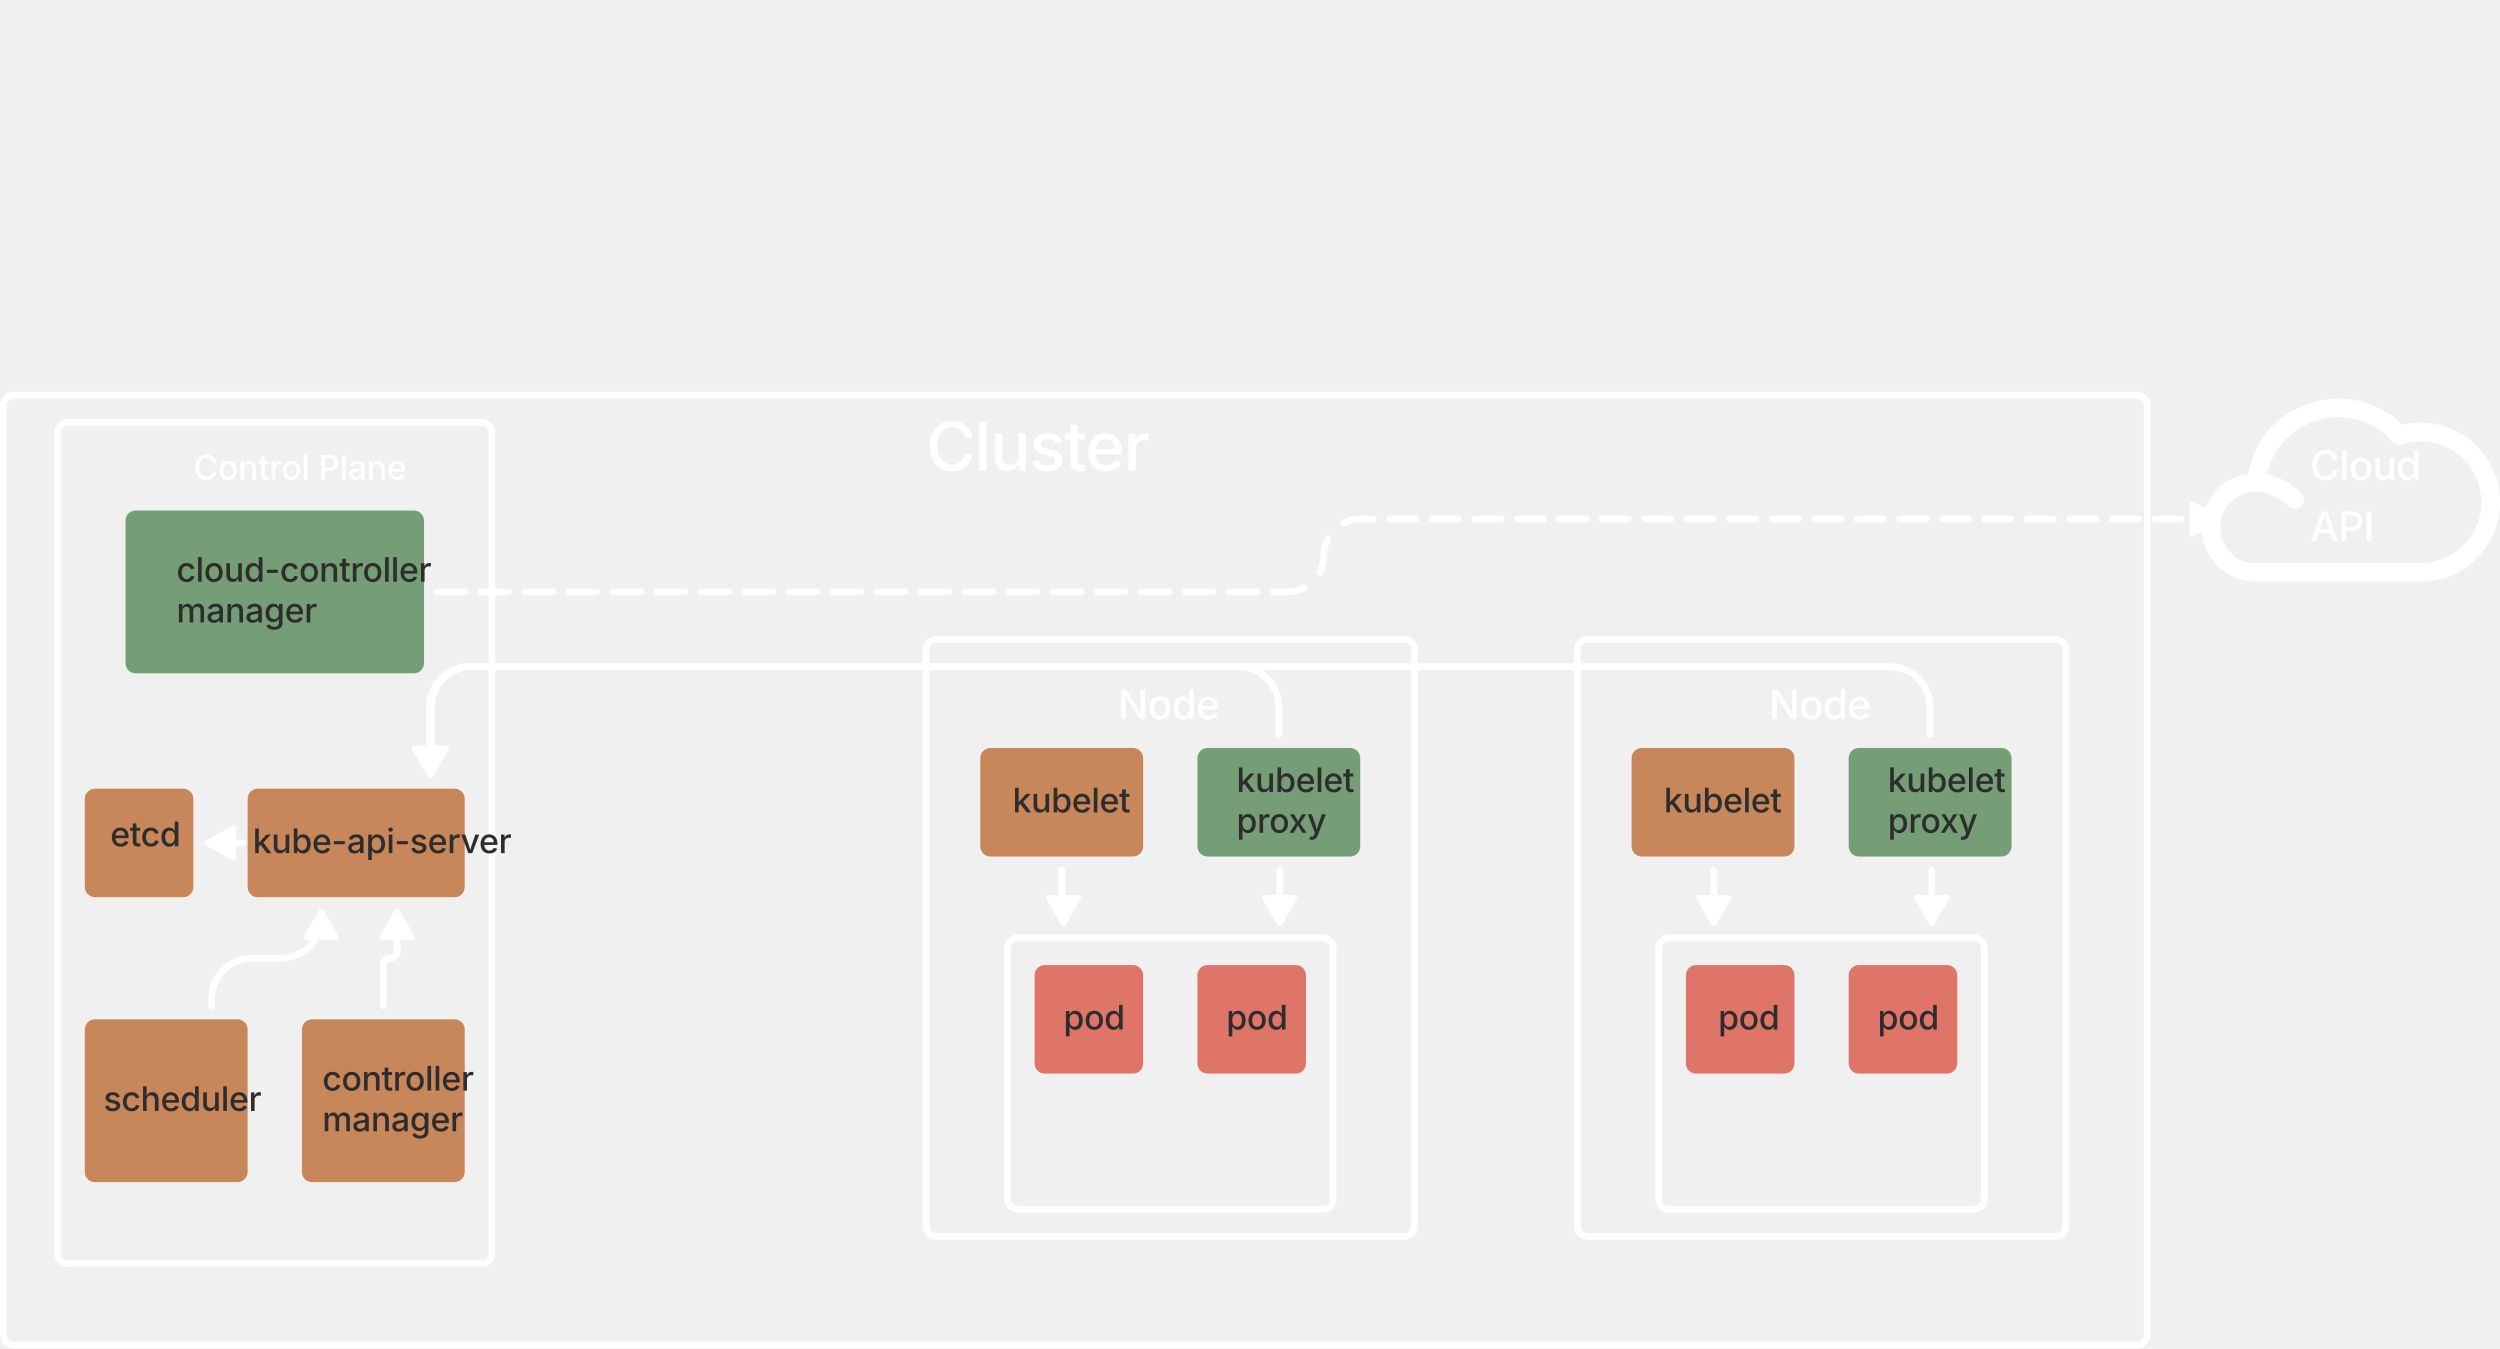
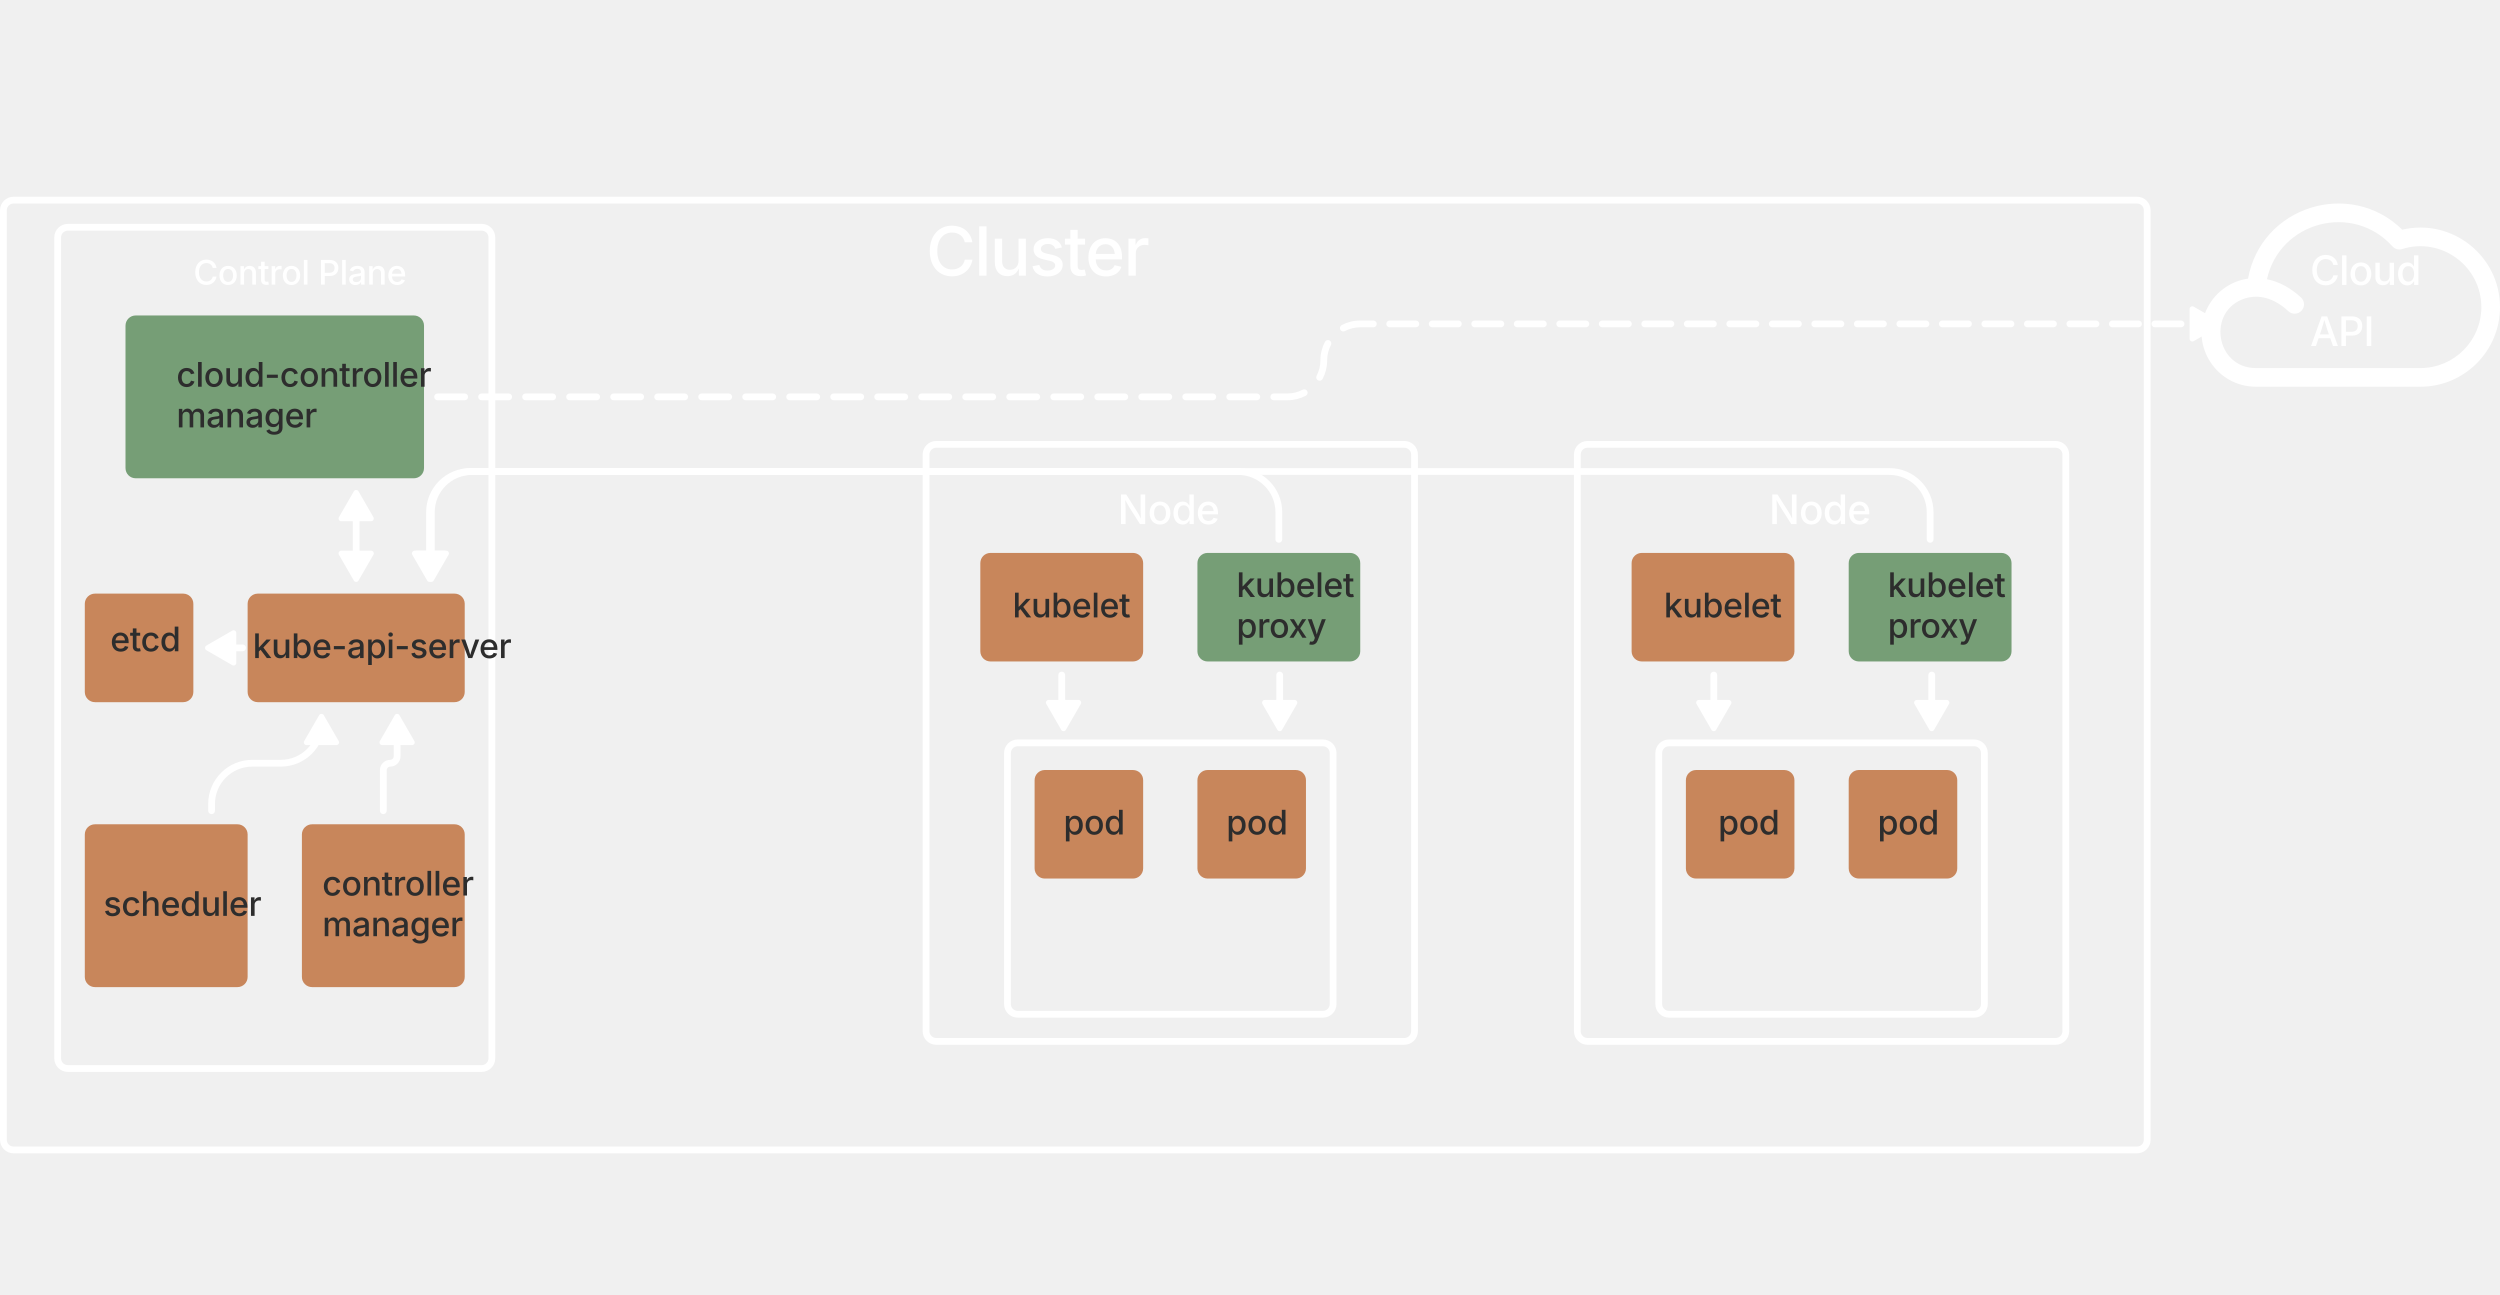
- <svg xmlns="http://www.w3.org/2000/svg" width="1474" height="795" viewBox="0 0 1474 795" fill="none">
-   <rect x="2" y="233" width="1264" height="560" rx="6" stroke="white" stroke-width="4" stroke-linecap="round" />
-   <rect x="34" y="249" width="256" height="496" rx="6" stroke="white" stroke-width="4" stroke-linecap="round" />
-   <rect x="546" y="377" width="288" height="352" rx="6" stroke="white" stroke-width="4" stroke-linecap="round" />
-   <rect x="74" y="301" width="176" height="96" rx="6" fill="#769E76" />
-   <rect x="146" y="465" width="128" height="64" rx="6" fill="#C8865B" />
-   <rect x="50" y="601" width="96" height="96" rx="6" fill="#C8865B" />
-   <rect x="178" y="601" width="96" height="96" rx="6" fill="#C8865B" />
-   <rect x="50" y="465" width="64" height="64" rx="6" fill="#C8865B" />
-   <rect x="578" y="441" width="96" height="64" rx="6" fill="#C8865B" />
-   <rect x="706" y="441" width="96" height="64" rx="6" fill="#769E76" />
-   <rect x="594" y="553" width="192" height="160" rx="6" stroke="white" stroke-width="4" stroke-linecap="round" />
-   <rect x="610" y="569" width="64" height="64" rx="6" fill="#DF7568" />
-   <rect x="706" y="569" width="64" height="64" rx="6" fill="#DF7568" />
+ <svg xmlns="http://www.w3.org/2000/svg" width="1474" height="763" viewBox="0 0 1474 763" fill="none">
+   <rect x="2" y="118" width="1264" height="560" rx="6" stroke="white" stroke-width="4" stroke-linecap="round" />
+   <rect x="34" y="134" width="256" height="496" rx="6" stroke="white" stroke-width="4" stroke-linecap="round" />
+   <rect x="546" y="262" width="288" height="352" rx="6" stroke="white" stroke-width="4" stroke-linecap="round" />
+   <rect x="74" y="186" width="176" height="96" rx="6" fill="#769E76" />
+   <rect x="146" y="350" width="128" height="64" rx="6" fill="#C8865B" />
+   <rect x="50" y="486" width="96" height="96" rx="6" fill="#C8865B" />
+   <rect x="178" y="486" width="96" height="96" rx="6" fill="#C8865B" />
+   <rect x="50" y="350" width="64" height="64" rx="6" fill="#C8865B" />
+   <rect x="578" y="326" width="96" height="64" rx="6" fill="#C8865B" />
+   <rect x="706" y="326" width="96" height="64" rx="6" fill="#769E76" />
+   <rect x="594" y="438" width="192" height="160" rx="6" stroke="white" stroke-width="4" stroke-linecap="round" />
+   <rect x="610" y="454" width="64" height="64" rx="6" fill="#C8865B" />
+   <rect x="706" y="454" width="64" height="64" rx="6" fill="#C8865B" />
  <g clip-path="url(#clip0_0_1)">
-     <path d="M1416.38 250.421C1385.58 220.256 1333.19 236.673 1325.44 279.272C1314.49 280.852 1305.11 288.018 1300.68 298.204C1300.68 298.216 1300.67 298.228 1300.67 298.241C1291.49 319.416 1307.12 343.008 1330.06 343.008H1427.09C1452.96 343.008 1474 321.965 1474 296.099C1474 266.051 1445.92 243.516 1416.38 250.421ZM1427.09 332.01H1330.06C1306.26 332.01 1301 298.232 1323.63 290.947C1328.7 289.348 1338.41 288.421 1349.2 298.472C1351.42 300.543 1354.9 300.42 1356.97 298.199C1359.04 295.977 1358.92 292.498 1356.7 290.427C1350.53 284.682 1343.61 281.032 1336.59 279.615C1344.17 245.557 1387.25 234.291 1410.58 260.26C1412.02 261.863 1414.27 262.478 1416.32 261.831C1439.45 254.572 1463 271.929 1463 296.1C1463 315.9 1446.89 332.01 1427.09 332.01Z" fill="white" />
+     <path d="M1416.38 135.421C1385.58 105.256 1333.19 121.673 1325.44 164.272C1314.49 165.852 1305.11 173.018 1300.68 183.204C1300.68 183.216 1300.67 183.228 1300.67 183.241C1291.49 204.416 1307.12 228.008 1330.06 228.008H1427.09C1452.96 228.008 1474 206.965 1474 181.099C1474 151.051 1445.92 128.516 1416.38 135.421ZM1427.09 217.01H1330.06C1306.26 217.01 1301 183.232 1323.63 175.947C1328.7 174.348 1338.41 173.421 1349.2 183.472C1351.42 185.543 1354.9 185.42 1356.97 183.199C1359.04 180.977 1358.92 177.498 1356.7 175.427C1350.53 169.682 1343.61 166.032 1336.59 164.615C1344.17 130.557 1387.25 119.291 1410.58 145.26C1412.02 146.863 1414.27 147.478 1416.32 146.831C1439.45 139.572 1463 156.929 1463 181.1C1463 200.9 1446.89 217.01 1427.09 217.01Z" fill="white" />
  </g>
  <text fill="white" style="white-space: pre" xml:space="preserve" font-family="Inter" font-size="20" font-weight="500" letter-spacing="-0.011em">
-     <tspan x="114" y="282.818">Control Plane</tspan>
+     <tspan x="114" y="167.818">Control Plane</tspan>
  </text>
  <text fill="white" style="white-space: pre" xml:space="preserve" font-family="Inter" font-size="40" font-weight="500" letter-spacing="-0.022em">
-     <tspan x="546" y="277.545">Cluster</tspan>
+     <tspan x="546" y="162.545">Cluster</tspan>
  </text>
  <text fill="white" style="white-space: pre" xml:space="preserve" font-family="Inter" font-size="24" font-weight="500" letter-spacing="-0.019em">
-     <tspan x="659" y="424">Node</tspan>
+     <tspan x="659" y="309">Node</tspan>
  </text>
  <text fill="white" style="white-space: pre" xml:space="preserve" font-family="Inter" font-size="24" font-weight="500" letter-spacing="-0.019em">
-     <tspan x="1362" y="283">Cloud +     <tspan x="1362" y="168">Cloud </tspan>
-     <tspan x="1362" y="319">API</tspan>
+     <tspan x="1362" y="204">API</tspan>
  </text>
  <text fill="#2D2D2D" style="white-space: pre" xml:space="preserve" font-family="Inter" font-size="20" font-weight="500" letter-spacing="-0.011em">
-     <tspan x="104" y="343">cloud-controller +     <tspan x="104" y="228">cloud-controller </tspan>
-     <tspan x="104" y="367">manager</tspan>
+     <tspan x="104" y="252">manager</tspan>
  </text>
  <text fill="#2D2D2D" style="white-space: pre" xml:space="preserve" font-family="Inter" font-size="20" font-weight="500" letter-spacing="-0.011em">
-     <tspan x="149" y="503">kube-api-server</tspan>
+     <tspan x="149" y="388">kube-api-server</tspan>
  </text>
  <text fill="#2D2D2D" style="white-space: pre" xml:space="preserve" font-family="Inter" font-size="20" font-weight="500" letter-spacing="-0.011em">
-     <tspan x="65" y="499">etcd</tspan>
+     <tspan x="65" y="384">etcd</tspan>
  </text>
  <text fill="#2D2D2D" style="white-space: pre" xml:space="preserve" font-family="Inter" font-size="20" font-weight="500" letter-spacing="-0.011em">
-     <tspan x="61" y="655">scheduler</tspan>
+     <tspan x="61" y="540">scheduler</tspan>
  </text>
  <text fill="#2D2D2D" style="white-space: pre" xml:space="preserve" font-family="Inter" font-size="20" font-weight="500" letter-spacing="-0.011em">
-     <tspan x="190" y="643">controller +     <tspan x="190" y="528">controller </tspan>
-     <tspan x="190" y="667">manager</tspan>
+     <tspan x="190" y="552">manager</tspan>
  </text>
  <text fill="#2D2D2D" style="white-space: pre" xml:space="preserve" font-family="Inter" font-size="20" font-weight="500" letter-spacing="-0.011em">
-     <tspan x="627" y="607">pod</tspan>
+     <tspan x="627" y="492">pod</tspan>
  </text>
  <text fill="#2D2D2D" style="white-space: pre" xml:space="preserve" font-family="Inter" font-size="20" font-weight="500" letter-spacing="-0.011em">
-     <tspan x="723" y="607">pod</tspan>
+     <tspan x="723" y="492">pod</tspan>
  </text>
  <text fill="#2D2D2D" style="white-space: pre" xml:space="preserve" font-family="Inter" font-size="20" font-weight="500" letter-spacing="-0.011em">
-     <tspan x="597" y="479">kubelet</tspan>
+     <tspan x="597" y="364">kubelet</tspan>
  </text>
  <text fill="#2D2D2D" style="white-space: pre" xml:space="preserve" font-family="Inter" font-size="20" font-weight="500" letter-spacing="-0.011em">
-     <tspan x="729" y="467">kubelet +     <tspan x="729" y="352">kubelet </tspan>
-     <tspan x="729" y="491">proxy</tspan>
+     <tspan x="729" y="376">proxy</tspan>
  </text>
-   <rect x="930" y="377" width="288" height="352" rx="6" stroke="white" stroke-width="4" stroke-linecap="round" />
-   <rect x="962" y="441" width="96" height="64" rx="6" fill="#C8865B" />
-   <rect x="1090" y="441" width="96" height="64" rx="6" fill="#769E76" />
-   <rect x="978" y="553" width="192" height="160" rx="6" stroke="white" stroke-width="4" stroke-linecap="round" />
-   <rect x="994" y="569" width="64" height="64" rx="6" fill="#DF7568" />
-   <rect x="1090" y="569" width="64" height="64" rx="6" fill="#DF7568" />
+   <rect x="930" y="262" width="288" height="352" rx="6" stroke="white" stroke-width="4" stroke-linecap="round" />
+   <rect x="962" y="326" width="96" height="64" rx="6" fill="#C8865B" />
+   <rect x="1090" y="326" width="96" height="64" rx="6" fill="#769E76" />
+   <rect x="978" y="438" width="192" height="160" rx="6" stroke="white" stroke-width="4" stroke-linecap="round" />
+   <rect x="994" y="454" width="64" height="64" rx="6" fill="#C8865B" />
+   <rect x="1090" y="454" width="64" height="64" rx="6" fill="#C8865B" />
  <text fill="white" style="white-space: pre" xml:space="preserve" font-family="Inter" font-size="24" font-weight="500" letter-spacing="-0.019em">
-     <tspan x="1043" y="424">Node</tspan>
+     <tspan x="1043" y="309">Node</tspan>
  </text>
  <text fill="#2D2D2D" style="white-space: pre" xml:space="preserve" font-family="Inter" font-size="20" font-weight="500" letter-spacing="-0.011em">
-     <tspan x="1013" y="607">pod</tspan>
+     <tspan x="1013" y="492">pod</tspan>
  </text>
  <text fill="#2D2D2D" style="white-space: pre" xml:space="preserve" font-family="Inter" font-size="20" font-weight="500" letter-spacing="-0.011em">
-     <tspan x="1107" y="607">pod</tspan>
+     <tspan x="1107" y="492">pod</tspan>
  </text>
  <text fill="#2D2D2D" style="white-space: pre" xml:space="preserve" font-family="Inter" font-size="20" font-weight="500" letter-spacing="-0.011em">
-     <tspan x="981" y="479">kubelet</tspan>
+     <tspan x="981" y="364">kubelet</tspan>
  </text>
  <text fill="#2D2D2D" style="white-space: pre" xml:space="preserve" font-family="Inter" font-size="20" font-weight="500" letter-spacing="-0.011em">
-     <tspan x="1113" y="467">kubelet +     <tspan x="1113" y="352">kubelet </tspan>
-     <tspan x="1113" y="491">proxy</tspan>
+     <tspan x="1113" y="376">proxy</tspan>
  </text>
-   <path d="M258 347C256.895 347 256 347.895 256 349C256 350.105 256.895 351 258 351V349V347ZM1291 314.855C1291 315.96 1292.35 316.741 1293.31 316.189L1308.69 307.308C1309.65 306.756 1309.65 305.194 1308.69 304.642L1293.31 295.761C1292.35 295.209 1291 295.99 1291 297.095V314.855ZM273.968 351C275.072 351 275.968 350.105 275.968 349C275.968 347.895 275.072 347 273.968 347V349V351ZM283.948 347C282.843 347 281.948 347.895 281.948 349C281.948 350.105 282.843 351 283.948 351V349V347ZM299.915 351C301.02 351 301.915 350.105 301.915 349C301.915 347.895 301.02 347 299.915 347V349V351ZM309.895 347C308.79 347 307.895 347.895 307.895 349C307.895 350.105 308.79 351 309.895 351V349V347ZM325.863 351C326.967 351 327.863 350.105 327.863 349C327.863 347.895 326.967 347 325.863 347V349V351ZM335.843 347C334.738 347 333.843 347.895 333.843 349C333.843 350.105 334.738 351 335.843 351V349V347ZM351.81 351C352.915 351 353.81 350.105 353.81 349C353.81 347.895 352.915 347 351.81 347V349V351ZM361.79 347C360.686 347 359.79 347.895 359.79 349C359.79 350.105 360.686 351 361.79 351V349V347ZM377.758 351C378.862 351 379.758 350.105 379.758 349C379.758 347.895 378.862 347 377.758 347V349V351ZM387.738 347C386.633 347 385.738 347.895 385.738 349C385.738 350.105 386.633 351 387.738 351V349V347ZM403.705 351C404.81 351 405.705 350.105 405.705 349C405.705 347.895 404.81 347 403.705 347V349V351ZM413.685 347C412.581 347 411.685 347.895 411.685 349C411.685 350.105 412.581 351 413.685 351V349V347ZM429.653 351C430.757 351 431.653 350.105 431.653 349C431.653 347.895 430.757 347 429.653 347V349V351ZM439.633 347C438.528 347 437.633 347.895 437.633 349C437.633 350.105 438.528 351 439.633 351V349V347ZM455.6 351C456.705 351 457.6 350.105 457.6 349C457.6 347.895 456.705 347 455.6 347V349V351ZM465.58 347C464.476 347 463.58 347.895 463.58 349C463.58 350.105 464.476 351 465.58 351V349V347ZM481.548 351C482.653 351 483.548 350.105 483.548 349C483.548 347.895 482.653 347 481.548 347V349V351ZM491.528 347C490.423 347 489.528 347.895 489.528 349C489.528 350.105 490.423 351 491.528 351V349V347ZM507.496 351C508.6 351 509.496 350.105 509.496 349C509.496 347.895 508.6 347 507.496 347V349V351ZM517.475 347C516.371 347 515.475 347.895 515.475 349C515.475 350.105 516.371 351 517.475 351V349V347ZM533.443 351C534.548 351 535.443 350.105 535.443 349C535.443 347.895 534.548 347 533.443 347V349V351ZM543.423 347C542.318 347 541.423 347.895 541.423 349C541.423 350.105 542.318 351 543.423 351V349V347ZM559.391 351C560.495 351 561.391 350.105 561.391 349C561.391 347.895 560.495 347 559.391 347V349V351ZM569.37 347C568.266 347 567.37 347.895 567.37 349C567.37 350.105 568.266 351 569.37 351V349V347ZM585.338 351C586.443 351 587.338 350.105 587.338 349C587.338 347.895 586.443 347 585.338 347V349V351ZM595.318 347C594.213 347 593.318 347.895 593.318 349C593.318 350.105 594.213 351 595.318 351V349V347ZM611.286 351C612.39 351 613.286 350.105 613.286 349C613.286 347.895 612.39 347 611.286 347V349V351ZM621.266 347C620.161 347 619.266 347.895 619.266 349C619.266 350.105 620.161 351 621.266 351V349V347ZM637.233 351C638.338 351 639.233 350.105 639.233 349C639.233 347.895 638.338 347 637.233 347V349V351ZM647.213 347C646.108 347 645.213 347.895 645.213 349C645.213 350.105 646.108 351 647.213 351V349V347ZM663.181 351C664.285 351 665.181 350.105 665.181 349C665.181 347.895 664.285 347 663.181 347V349V351ZM673.161 347C672.056 347 671.161 347.895 671.161 349C671.161 350.105 672.056 351 673.161 351V349V347ZM689.128 351C690.233 351 691.128 350.105 691.128 349C691.128 347.895 690.233 347 689.128 347V349V351ZM699.108 347C698.004 347 697.108 347.895 697.108 349C697.108 350.105 698.004 351 699.108 351V349V347ZM715.076 351C716.18 351 717.076 350.105 717.076 349C717.076 347.895 716.18 347 715.076 347V349V351ZM725.056 347C723.951 347 723.056 347.895 723.056 349C723.056 350.105 723.951 351 725.056 351V349V347ZM741.023 351C742.128 351 743.023 350.105 743.023 349C743.023 347.895 742.128 347 741.023 347V349V351ZM751.003 347C749.899 347 749.003 347.895 749.003 349C749.003 350.105 749.899 351 751.003 351V349V347ZM769.917 348.31C770.895 347.796 771.271 346.586 770.756 345.609C770.242 344.631 769.033 344.255 768.055 344.77L768.986 346.54L769.917 348.31ZM776.269 336.556C775.755 337.534 776.131 338.743 777.108 339.257C778.086 339.771 779.295 339.395 779.809 338.418L778.039 337.487L776.269 336.556ZM784.73 318.419C785.244 317.442 784.868 316.232 783.891 315.718C782.913 315.204 781.704 315.58 781.19 316.557L782.96 317.488L784.73 318.419ZM791.082 306.665C790.104 307.179 789.728 308.389 790.242 309.366C790.757 310.344 791.966 310.72 792.943 310.206L792.013 308.435L791.082 306.665ZM809.724 307.975C810.828 307.975 811.724 307.08 811.724 305.975C811.724 304.871 810.828 303.975 809.724 303.975V305.975V307.975ZM819.364 303.975C818.259 303.975 817.364 304.871 817.364 305.975C817.364 307.08 818.259 307.975 819.364 307.975V305.975V303.975ZM834.787 307.975C835.892 307.975 836.787 307.08 836.787 305.975C836.787 304.871 835.892 303.975 834.787 303.975V305.975V307.975ZM844.427 303.975C843.323 303.975 842.427 304.871 842.427 305.975C842.427 307.08 843.323 307.975 844.427 307.975V305.975V303.975ZM859.851 307.975C860.956 307.975 861.851 307.08 861.851 305.975C861.851 304.871 860.956 303.975 859.851 303.975V305.975V307.975ZM869.491 303.975C868.387 303.975 867.491 304.871 867.491 305.975C867.491 307.08 868.387 307.975 869.491 307.975V305.975V303.975ZM884.915 307.975C886.02 307.975 886.915 307.08 886.915 305.975C886.915 304.871 886.02 303.975 884.915 303.975V305.975V307.975ZM894.555 303.975C893.45 303.975 892.555 304.871 892.555 305.975C892.555 307.08 893.45 307.975 894.555 307.975V305.975V303.975ZM909.979 307.975C911.083 307.975 911.979 307.08 911.979 305.975C911.979 304.871 911.083 303.975 909.979 303.975V305.975V307.975ZM919.619 303.975C918.514 303.975 917.619 304.871 917.619 305.975C917.619 307.08 918.514 307.975 919.619 307.975V305.975V303.975ZM935.042 307.975C936.147 307.975 937.042 307.08 937.042 305.975C937.042 304.871 936.147 303.975 935.042 303.975V305.975V307.975ZM944.682 303.975C943.578 303.975 942.682 304.871 942.682 305.975C942.682 307.08 943.578 307.975 944.682 307.975V305.975V303.975ZM960.106 307.975C961.211 307.975 962.106 307.08 962.106 305.975C962.106 304.871 961.211 303.975 960.106 303.975V305.975V307.975ZM969.746 303.975C968.642 303.975 967.746 304.871 967.746 305.975C967.746 307.08 968.642 307.975 969.746 307.975V305.975V303.975ZM985.17 307.975C986.275 307.975 987.17 307.08 987.17 305.975C987.17 304.871 986.275 303.975 985.17 303.975V305.975V307.975ZM994.81 303.975C993.705 303.975 992.81 304.871 992.81 305.975C992.81 307.08 993.705 307.975 994.81 307.975V305.975V303.975ZM1010.23 307.975C1011.34 307.975 1012.23 307.08 1012.23 305.975C1012.23 304.871 1011.34 303.975 1010.23 303.975V305.975V307.975ZM1019.87 303.975C1018.77 303.975 1017.87 304.871 1017.87 305.975C1017.87 307.08 1018.77 307.975 1019.87 307.975V305.975V303.975ZM1035.3 307.975C1036.4 307.975 1037.3 307.08 1037.3 305.975C1037.3 304.871 1036.4 303.975 1035.3 303.975V305.975V307.975ZM1044.94 303.975C1043.83 303.975 1042.94 304.871 1042.94 305.975C1042.94 307.08 1043.83 307.975 1044.94 307.975V305.975V303.975ZM1060.36 307.975C1061.47 307.975 1062.36 307.08 1062.36 305.975C1062.36 304.871 1061.47 303.975 1060.36 303.975V305.975V307.975ZM1070 303.975C1068.9 303.975 1068 304.871 1068 305.975C1068 307.08 1068.9 307.975 1070 307.975V305.975V303.975ZM1085.42 307.975C1086.53 307.975 1087.42 307.08 1087.42 305.975C1087.42 304.871 1086.53 303.975 1085.42 303.975V305.975V307.975ZM1095.06 303.975C1093.96 303.975 1093.06 304.871 1093.06 305.975C1093.06 307.08 1093.96 307.975 1095.06 307.975V305.975V303.975ZM1110.49 307.975C1111.59 307.975 1112.49 307.08 1112.49 305.975C1112.49 304.871 1111.59 303.975 1110.49 303.975V305.975V307.975ZM1120.13 303.975C1119.02 303.975 1118.13 304.871 1118.13 305.975C1118.13 307.08 1119.02 307.975 1120.13 307.975V305.975V303.975ZM1135.55 307.975C1136.66 307.975 1137.55 307.08 1137.55 305.975C1137.55 304.871 1136.66 303.975 1135.55 303.975V305.975V307.975ZM1145.19 303.975C1144.09 303.975 1143.19 304.871 1143.19 305.975C1143.19 307.08 1144.09 307.975 1145.19 307.975V305.975V303.975ZM1160.62 307.975C1161.72 307.975 1162.62 307.08 1162.62 305.975C1162.62 304.871 1161.72 303.975 1160.62 303.975V305.975V307.975ZM1170.26 303.975C1169.15 303.975 1168.26 304.871 1168.26 305.975C1168.26 307.08 1169.15 307.975 1170.26 307.975V305.975V303.975ZM1185.68 307.975C1186.78 307.975 1187.68 307.08 1187.68 305.975C1187.68 304.871 1186.78 303.975 1185.68 303.975V305.975V307.975ZM1195.32 303.975C1194.22 303.975 1193.32 304.871 1193.32 305.975C1193.32 307.08 1194.22 307.975 1195.32 307.975V305.975V303.975ZM1210.74 307.975C1211.85 307.975 1212.74 307.08 1212.74 305.975C1212.74 304.871 1211.85 303.975 1210.74 303.975V305.975V307.975ZM1220.38 303.975C1219.28 303.975 1218.38 304.871 1218.38 305.975C1218.38 307.08 1219.28 307.975 1220.38 307.975V305.975V303.975ZM1235.81 307.975C1236.91 307.975 1237.81 307.08 1237.81 305.975C1237.81 304.871 1236.91 303.975 1235.81 303.975V305.975V307.975ZM1245.45 303.975C1244.34 303.975 1243.45 304.871 1243.45 305.975C1243.45 307.08 1244.34 307.975 1245.45 307.975V305.975V303.975ZM1260.87 307.975C1261.98 307.975 1262.87 307.08 1262.87 305.975C1262.87 304.871 1261.98 303.975 1260.87 303.975V305.975V307.975ZM1270.51 303.975C1269.41 303.975 1268.51 304.871 1268.51 305.975C1268.51 307.08 1269.41 307.975 1270.51 307.975V305.975V303.975ZM1285.94 307.975C1287.04 307.975 1287.94 307.08 1287.94 305.975C1287.94 304.871 1287.04 303.975 1285.94 303.975V305.975V307.975ZM1295.57 303.975C1294.47 303.975 1293.57 304.871 1293.57 305.975C1293.57 307.08 1294.47 307.975 1295.57 307.975V305.975V303.975ZM258 349V351H273.968V349V347H258V349ZM283.948 349V351H299.915V349V347H283.948V349ZM309.895 349V351H325.863V349V347H309.895V349ZM335.843 349V351H351.81V349V347H335.843V349ZM361.79 349V351H377.758V349V347H361.79V349ZM387.738 349V351H403.705V349V347H387.738V349ZM413.685 349V351H429.653V349V347H413.685V349ZM439.633 349V351H455.6V349V347H439.633V349ZM465.58 349V351H481.548V349V347H465.58V349ZM491.528 349V351H507.496V349V347H491.528V349ZM517.475 349V351H533.443V349V347H517.475V349ZM543.423 349V351H559.391V349V347H543.423V349ZM569.37 349V351H585.338V349V347H569.37V349ZM595.318 349V351H611.286V349V347H595.318V349ZM621.266 349V351H637.233V349V347H621.266V349ZM647.213 349V351H663.181V349V347H647.213V349ZM673.161 349V351H689.128V349V347H673.161V349ZM699.108 349V351H715.076V349V347H699.108V349ZM725.056 349V351H741.023V349V347H725.056V349ZM751.003 349V351H758.987V349V347H751.003V349ZM758.987 349V351C762.929 351 766.65 350.028 769.917 348.31L768.986 346.54L768.055 344.77C765.348 346.193 762.265 347 758.987 347V349ZM778.039 337.487L779.809 338.418C781.528 335.15 782.499 331.429 782.499 327.488H780.499H778.499C778.499 330.765 777.693 333.849 776.269 336.556L778.039 337.487ZM780.499 327.488H782.499C782.499 324.21 783.306 321.126 784.73 318.419L782.96 317.488L781.19 316.557C779.471 319.825 778.499 323.546 778.499 327.488H780.499ZM792.013 308.435L792.943 310.206C795.651 308.782 798.734 307.975 802.012 307.975V305.975V303.975C798.07 303.975 794.349 304.947 791.082 306.665L792.013 308.435ZM802.012 305.975V307.975H809.724V305.975V303.975H802.012V305.975ZM819.364 305.975V307.975H834.787V305.975V303.975H819.364V305.975ZM844.427 305.975V307.975H859.851V305.975V303.975H844.427V305.975ZM869.491 305.975V307.975H884.915V305.975V303.975H869.491V305.975ZM894.555 305.975V307.975H909.979V305.975V303.975H894.555V305.975ZM919.619 305.975V307.975H935.042V305.975V303.975H919.619V305.975ZM944.682 305.975V307.975H960.106V305.975V303.975H944.682V305.975ZM969.746 305.975V307.975H985.17V305.975V303.975H969.746V305.975ZM994.81 305.975V307.975H1010.23V305.975V303.975H994.81V305.975ZM1019.87 305.975V307.975H1035.3V305.975V303.975H1019.87V305.975ZM1044.94 305.975V307.975H1060.36V305.975V303.975H1044.94V305.975ZM1070 305.975V307.975H1085.42V305.975V303.975H1070V305.975ZM1095.06 305.975V307.975H1110.49V305.975V303.975H1095.06V305.975ZM1120.13 305.975V307.975H1135.55V305.975V303.975H1120.13V305.975ZM1145.19 305.975V307.975H1160.62V305.975V303.975H1145.19V305.975ZM1170.26 305.975V307.975H1185.68V305.975V303.975H1170.26V305.975ZM1195.32 305.975V307.975H1210.74V305.975V303.975H1195.32V305.975ZM1220.38 305.975V307.975H1235.81V305.975V303.975H1220.38V305.975ZM1245.45 305.975V307.975H1260.87V305.975V303.975H1245.45V305.975ZM1270.51 305.975V307.975H1285.94V305.975V303.975H1270.51V305.975Z" fill="white" />
-   <path d="M224 593C224 594.105 224.895 595 226 595C227.105 595 228 594.105 228 593H226H224ZM243.015 554.31C244.119 554.31 244.9 552.957 244.348 552.001L235.468 536.619C234.916 535.663 233.353 535.663 232.801 536.619L223.921 552.001C223.369 552.957 224.15 554.31 225.254 554.31H243.015ZM226 593H228V569.067H226H224V593H226ZM234.135 560.933H236.135V552.31H234.135H232.135V560.933H234.135ZM230.067 565V567C233.418 567 236.135 564.284 236.135 560.933H234.135H232.135C232.135 562.074 231.209 563 230.067 563V565ZM226 569.067H228C228 567.926 228.926 567 230.067 567V565V563C226.716 563 224 565.716 224 569.067H226Z" fill="white" />
-   <path d="M122.749 593C122.749 594.105 123.644 595 124.749 595C125.853 595 126.749 594.105 126.749 593H124.749H122.749ZM198.411 554.31C199.516 554.31 200.297 552.957 199.744 552.001L190.864 536.619C190.312 535.663 188.75 535.663 188.197 536.619L179.317 552.001C178.765 552.957 179.546 554.31 180.65 554.31H198.411ZM124.749 593H126.749V589H124.749H122.749V593H124.749ZM148.749 565V567H165.531V565V563H148.749V565ZM165.531 565V567C179.89 567 191.531 555.359 191.531 541H189.531H187.531C187.531 553.15 177.681 563 165.531 563V565ZM124.749 589H126.749C126.749 576.85 136.599 567 148.749 567V565V563C134.389 563 122.749 574.641 122.749 589H124.749Z" fill="white" />
-   <path d="M752 433C752 434.105 752.895 435 754 435C755.105 435 756 434.105 756 433H754H752ZM244.37 439.69C243.266 439.69 242.485 441.043 243.037 441.999L251.917 457.381C252.469 458.337 254.032 458.337 254.584 457.381L263.464 441.999C264.016 441.043 263.235 439.69 262.131 439.69H244.37ZM754 433H756V417H754H752V433H754ZM730 393V391H277.25V393V395H730V393ZM253.25 417H251.25V441.69H253.25H255.25V417H253.25ZM277.25 393V391C262.891 391 251.25 402.641 251.25 417H253.25H255.25C255.25 404.85 265.1 395 277.25 395V393ZM754 417H756C756 402.641 744.359 391 730 391V393V395C742.15 395 752 404.85 752 417H754Z" fill="white" />
-   <path d="M1136 433C1136 434.105 1136.9 435 1138 435C1139.1 435 1140 434.105 1140 433H1138H1136ZM245.432 439.69C244.328 439.69 243.546 441.043 244.099 441.999L252.979 457.381C253.531 458.337 255.093 458.337 255.646 457.381L264.526 441.999C265.078 441.043 264.297 439.69 263.193 439.69H245.432ZM1138 433H1140V417H1138H1136V433H1138ZM1114 393V391H278.312V393V395H1114V393ZM254.312 417H252.312V441.69H254.312H256.312V417H254.312ZM278.312 393V391C263.953 391 252.312 402.641 252.312 417H254.312H256.312C256.312 404.85 266.162 395 278.312 395V393ZM1138 417H1140C1140 402.641 1128.36 391 1114 391V393V395C1126.15 395 1136 404.85 1136 417H1138Z" fill="white" />
-   <path d="M628 513C628 511.895 627.105 511 626 511C624.895 511 624 511.895 624 513H626H628ZM618.193 527.69C617.088 527.69 616.307 529.043 616.86 529.999L625.74 545.381C626.292 546.337 627.854 546.337 628.407 545.381L637.287 529.999C637.839 529.043 637.058 527.69 635.954 527.69H618.193ZM626 513H624V528.463H626H628V513H626ZM627.073 529.537H625.073V529.69H627.073H629.073V529.537H627.073ZM626.537 529V531C625.728 531 625.073 530.345 625.073 529.537H627.073H629.073C629.073 528.136 627.938 527 626.537 527V529ZM626 528.463H624C624 529.864 625.136 531 626.537 531V529V527C627.345 527 628 527.655 628 528.463H626Z" fill="white" />
-   <path d="M756.513 513C756.513 511.895 755.617 511 754.513 511C753.408 511 752.513 511.895 752.513 513H754.513H756.513ZM745.632 527.69C744.528 527.69 743.747 529.043 744.299 529.999L753.179 545.381C753.732 546.337 755.294 546.337 755.846 545.381L764.726 529.999C765.279 529.043 764.498 527.69 763.393 527.69H745.632ZM754.513 513H752.513V529.69H754.513H756.513V513H754.513Z" fill="white" />
-   <path d="M1012.45 513C1012.45 511.895 1011.56 511 1010.45 511C1009.35 511 1008.45 511.895 1008.45 513H1010.45H1012.45ZM1001.57 527.69C1000.47 527.69 999.688 529.043 1000.24 529.999L1009.12 545.381C1009.67 546.337 1011.23 546.337 1011.79 545.381L1020.67 529.999C1021.22 529.043 1020.44 527.69 1019.33 527.69H1001.57ZM1010.45 513H1008.45V529.69H1010.45H1012.45V513H1010.45Z" fill="white" />
-   <path d="M1140.96 513C1140.96 511.895 1140.06 511 1138.96 511C1137.85 511 1136.96 511.895 1136.96 513H1138.96H1140.96ZM1130.08 527.69C1128.97 527.69 1128.19 529.043 1128.74 529.999L1137.62 545.381C1138.17 546.337 1139.74 546.337 1140.29 545.381L1149.17 529.999C1149.72 529.043 1148.94 527.69 1147.84 527.69H1130.08ZM1138.96 513H1136.96V529.69H1138.96H1140.96V513H1138.96Z" fill="white" />
-   <path d="M143 499C144.105 499 145 498.105 145 497C145 495.895 144.105 495 143 495V497V499ZM139.31 488.12C139.31 487.015 137.957 486.234 137.001 486.786L121.619 495.667C120.663 496.219 120.663 497.781 121.619 498.333L137.001 507.214C137.957 507.766 139.31 506.985 139.31 505.88V488.12ZM143 497V495H137.31V497V499H143V497Z" fill="white" />
+   <path d="M258 232C256.895 232 256 232.895 256 234C256 235.105 256.895 236 258 236V234V232ZM1291 199.855C1291 200.96 1292.35 201.741 1293.31 201.189L1308.69 192.308C1309.65 191.756 1309.65 190.194 1308.69 189.642L1293.31 180.761C1292.35 180.209 1291 180.99 1291 182.095V199.855ZM273.968 236C275.072 236 275.968 235.105 275.968 234C275.968 232.895 275.072 232 273.968 232V234V236ZM283.948 232C282.843 232 281.948 232.895 281.948 234C281.948 235.105 282.843 236 283.948 236V234V232ZM299.915 236C301.02 236 301.915 235.105 301.915 234C301.915 232.895 301.02 232 299.915 232V234V236ZM309.895 232C308.79 232 307.895 232.895 307.895 234C307.895 235.105 308.79 236 309.895 236V234V232ZM325.863 236C326.967 236 327.863 235.105 327.863 234C327.863 232.895 326.967 232 325.863 232V234V236ZM335.843 232C334.738 232 333.843 232.895 333.843 234C333.843 235.105 334.738 236 335.843 236V234V232ZM351.81 236C352.915 236 353.81 235.105 353.81 234C353.81 232.895 352.915 232 351.81 232V234V236ZM361.79 232C360.686 232 359.79 232.895 359.79 234C359.79 235.105 360.686 236 361.79 236V234V232ZM377.758 236C378.862 236 379.758 235.105 379.758 234C379.758 232.895 378.862 232 377.758 232V234V236ZM387.738 232C386.633 232 385.738 232.895 385.738 234C385.738 235.105 386.633 236 387.738 236V234V232ZM403.705 236C404.81 236 405.705 235.105 405.705 234C405.705 232.895 404.81 232 403.705 232V234V236ZM413.685 232C412.581 232 411.685 232.895 411.685 234C411.685 235.105 412.581 236 413.685 236V234V232ZM429.653 236C430.757 236 431.653 235.105 431.653 234C431.653 232.895 430.757 232 429.653 232V234V236ZM439.633 232C438.528 232 437.633 232.895 437.633 234C437.633 235.105 438.528 236 439.633 236V234V232ZM455.6 236C456.705 236 457.6 235.105 457.6 234C457.6 232.895 456.705 232 455.6 232V234V236ZM465.58 232C464.476 232 463.58 232.895 463.58 234C463.58 235.105 464.476 236 465.58 236V234V232ZM481.548 236C482.653 236 483.548 235.105 483.548 234C483.548 232.895 482.653 232 481.548 232V234V236ZM491.528 232C490.423 232 489.528 232.895 489.528 234C489.528 235.105 490.423 236 491.528 236V234V232ZM507.496 236C508.6 236 509.496 235.105 509.496 234C509.496 232.895 508.6 232 507.496 232V234V236ZM517.475 232C516.371 232 515.475 232.895 515.475 234C515.475 235.105 516.371 236 517.475 236V234V232ZM533.443 236C534.548 236 535.443 235.105 535.443 234C535.443 232.895 534.548 232 533.443 232V234V236ZM543.423 232C542.318 232 541.423 232.895 541.423 234C541.423 235.105 542.318 236 543.423 236V234V232ZM559.391 236C560.495 236 561.391 235.105 561.391 234C561.391 232.895 560.495 232 559.391 232V234V236ZM569.37 232C568.266 232 567.37 232.895 567.37 234C567.37 235.105 568.266 236 569.37 236V234V232ZM585.338 236C586.443 236 587.338 235.105 587.338 234C587.338 232.895 586.443 232 585.338 232V234V236ZM595.318 232C594.213 232 593.318 232.895 593.318 234C593.318 235.105 594.213 236 595.318 236V234V232ZM611.286 236C612.39 236 613.286 235.105 613.286 234C613.286 232.895 612.39 232 611.286 232V234V236ZM621.266 232C620.161 232 619.266 232.895 619.266 234C619.266 235.105 620.161 236 621.266 236V234V232ZM637.233 236C638.338 236 639.233 235.105 639.233 234C639.233 232.895 638.338 232 637.233 232V234V236ZM647.213 232C646.108 232 645.213 232.895 645.213 234C645.213 235.105 646.108 236 647.213 236V234V232ZM663.181 236C664.285 236 665.181 235.105 665.181 234C665.181 232.895 664.285 232 663.181 232V234V236ZM673.161 232C672.056 232 671.161 232.895 671.161 234C671.161 235.105 672.056 236 673.161 236V234V232ZM689.128 236C690.233 236 691.128 235.105 691.128 234C691.128 232.895 690.233 232 689.128 232V234V236ZM699.108 232C698.004 232 697.108 232.895 697.108 234C697.108 235.105 698.004 236 699.108 236V234V232ZM715.076 236C716.18 236 717.076 235.105 717.076 234C717.076 232.895 716.18 232 715.076 232V234V236ZM725.056 232C723.951 232 723.056 232.895 723.056 234C723.056 235.105 723.951 236 725.056 236V234V232ZM741.023 236C742.128 236 743.023 235.105 743.023 234C743.023 232.895 742.128 232 741.023 232V234V236ZM751.003 232C749.899 232 749.003 232.895 749.003 234C749.003 235.105 749.899 236 751.003 236V234V232ZM769.917 233.31C770.895 232.796 771.271 231.586 770.756 230.609C770.242 229.631 769.033 229.255 768.055 229.77L768.986 231.54L769.917 233.31ZM776.269 221.556C775.755 222.534 776.131 223.743 777.108 224.257C778.086 224.771 779.295 224.395 779.809 223.418L778.039 222.487L776.269 221.556ZM784.73 203.419C785.244 202.442 784.868 201.232 783.891 200.718C782.913 200.204 781.704 200.58 781.19 201.557L782.96 202.488L784.73 203.419ZM791.082 191.665C790.104 192.179 789.728 193.389 790.242 194.366C790.757 195.344 791.966 195.72 792.943 195.206L792.013 193.435L791.082 191.665ZM809.724 192.975C810.828 192.975 811.724 192.08 811.724 190.975C811.724 189.871 810.828 188.975 809.724 188.975V190.975V192.975ZM819.364 188.975C818.259 188.975 817.364 189.871 817.364 190.975C817.364 192.08 818.259 192.975 819.364 192.975V190.975V188.975ZM834.787 192.975C835.892 192.975 836.787 192.08 836.787 190.975C836.787 189.871 835.892 188.975 834.787 188.975V190.975V192.975ZM844.427 188.975C843.323 188.975 842.427 189.871 842.427 190.975C842.427 192.08 843.323 192.975 844.427 192.975V190.975V188.975ZM859.851 192.975C860.956 192.975 861.851 192.08 861.851 190.975C861.851 189.871 860.956 188.975 859.851 188.975V190.975V192.975ZM869.491 188.975C868.387 188.975 867.491 189.871 867.491 190.975C867.491 192.08 868.387 192.975 869.491 192.975V190.975V188.975ZM884.915 192.975C886.02 192.975 886.915 192.08 886.915 190.975C886.915 189.871 886.02 188.975 884.915 188.975V190.975V192.975ZM894.555 188.975C893.45 188.975 892.555 189.871 892.555 190.975C892.555 192.08 893.45 192.975 894.555 192.975V190.975V188.975ZM909.979 192.975C911.083 192.975 911.979 192.08 911.979 190.975C911.979 189.871 911.083 188.975 909.979 188.975V190.975V192.975ZM919.619 188.975C918.514 188.975 917.619 189.871 917.619 190.975C917.619 192.08 918.514 192.975 919.619 192.975V190.975V188.975ZM935.042 192.975C936.147 192.975 937.042 192.08 937.042 190.975C937.042 189.871 936.147 188.975 935.042 188.975V190.975V192.975ZM944.682 188.975C943.578 188.975 942.682 189.871 942.682 190.975C942.682 192.08 943.578 192.975 944.682 192.975V190.975V188.975ZM960.106 192.975C961.211 192.975 962.106 192.08 962.106 190.975C962.106 189.871 961.211 188.975 960.106 188.975V190.975V192.975ZM969.746 188.975C968.642 188.975 967.746 189.871 967.746 190.975C967.746 192.08 968.642 192.975 969.746 192.975V190.975V188.975ZM985.17 192.975C986.275 192.975 987.17 192.08 987.17 190.975C987.17 189.871 986.275 188.975 985.17 188.975V190.975V192.975ZM994.81 188.975C993.705 188.975 992.81 189.871 992.81 190.975C992.81 192.08 993.705 192.975 994.81 192.975V190.975V188.975ZM1010.23 192.975C1011.34 192.975 1012.23 192.08 1012.23 190.975C1012.23 189.871 1011.34 188.975 1010.23 188.975V190.975V192.975ZM1019.87 188.975C1018.77 188.975 1017.87 189.871 1017.87 190.975C1017.87 192.08 1018.77 192.975 1019.87 192.975V190.975V188.975ZM1035.3 192.975C1036.4 192.975 1037.3 192.08 1037.3 190.975C1037.3 189.871 1036.4 188.975 1035.3 188.975V190.975V192.975ZM1044.94 188.975C1043.83 188.975 1042.94 189.871 1042.94 190.975C1042.94 192.08 1043.83 192.975 1044.94 192.975V190.975V188.975ZM1060.36 192.975C1061.47 192.975 1062.36 192.08 1062.36 190.975C1062.36 189.871 1061.47 188.975 1060.36 188.975V190.975V192.975ZM1070 188.975C1068.9 188.975 1068 189.871 1068 190.975C1068 192.08 1068.9 192.975 1070 192.975V190.975V188.975ZM1085.42 192.975C1086.53 192.975 1087.42 192.08 1087.42 190.975C1087.42 189.871 1086.53 188.975 1085.42 188.975V190.975V192.975ZM1095.06 188.975C1093.96 188.975 1093.06 189.871 1093.06 190.975C1093.06 192.08 1093.96 192.975 1095.06 192.975V190.975V188.975ZM1110.49 192.975C1111.59 192.975 1112.49 192.08 1112.49 190.975C1112.49 189.871 1111.59 188.975 1110.49 188.975V190.975V192.975ZM1120.13 188.975C1119.02 188.975 1118.13 189.871 1118.13 190.975C1118.13 192.08 1119.02 192.975 1120.13 192.975V190.975V188.975ZM1135.55 192.975C1136.66 192.975 1137.55 192.08 1137.55 190.975C1137.55 189.871 1136.66 188.975 1135.55 188.975V190.975V192.975ZM1145.19 188.975C1144.09 188.975 1143.19 189.871 1143.19 190.975C1143.19 192.08 1144.09 192.975 1145.19 192.975V190.975V188.975ZM1160.62 192.975C1161.72 192.975 1162.62 192.08 1162.62 190.975C1162.62 189.871 1161.72 188.975 1160.62 188.975V190.975V192.975ZM1170.26 188.975C1169.15 188.975 1168.26 189.871 1168.26 190.975C1168.26 192.08 1169.15 192.975 1170.26 192.975V190.975V188.975ZM1185.68 192.975C1186.78 192.975 1187.68 192.08 1187.68 190.975C1187.68 189.871 1186.78 188.975 1185.68 188.975V190.975V192.975ZM1195.32 188.975C1194.22 188.975 1193.32 189.871 1193.32 190.975C1193.32 192.08 1194.22 192.975 1195.32 192.975V190.975V188.975ZM1210.74 192.975C1211.85 192.975 1212.74 192.08 1212.74 190.975C1212.74 189.871 1211.85 188.975 1210.74 188.975V190.975V192.975ZM1220.38 188.975C1219.28 188.975 1218.38 189.871 1218.38 190.975C1218.38 192.08 1219.28 192.975 1220.38 192.975V190.975V188.975ZM1235.81 192.975C1236.91 192.975 1237.81 192.08 1237.81 190.975C1237.81 189.871 1236.91 188.975 1235.81 188.975V190.975V192.975ZM1245.45 188.975C1244.34 188.975 1243.45 189.871 1243.45 190.975C1243.45 192.08 1244.34 192.975 1245.45 192.975V190.975V188.975ZM1260.87 192.975C1261.98 192.975 1262.87 192.08 1262.87 190.975C1262.87 189.871 1261.98 188.975 1260.87 188.975V190.975V192.975ZM1270.51 188.975C1269.41 188.975 1268.51 189.871 1268.51 190.975C1268.51 192.08 1269.41 192.975 1270.51 192.975V190.975V188.975ZM1285.94 192.975C1287.04 192.975 1287.94 192.08 1287.94 190.975C1287.94 189.871 1287.04 188.975 1285.94 188.975V190.975V192.975ZM1295.57 188.975C1294.47 188.975 1293.57 189.871 1293.57 190.975C1293.57 192.08 1294.47 192.975 1295.57 192.975V190.975V188.975ZM258 234V236H273.968V234V232H258V234ZM283.948 234V236H299.915V234V232H283.948V234ZM309.895 234V236H325.863V234V232H309.895V234ZM335.843 234V236H351.81V234V232H335.843V234ZM361.79 234V236H377.758V234V232H361.79V234ZM387.738 234V236H403.705V234V232H387.738V234ZM413.685 234V236H429.653V234V232H413.685V234ZM439.633 234V236H455.6V234V232H439.633V234ZM465.58 234V236H481.548V234V232H465.58V234ZM491.528 234V236H507.496V234V232H491.528V234ZM517.475 234V236H533.443V234V232H517.475V234ZM543.423 234V236H559.391V234V232H543.423V234ZM569.37 234V236H585.338V234V232H569.37V234ZM595.318 234V236H611.286V234V232H595.318V234ZM621.266 234V236H637.233V234V232H621.266V234ZM647.213 234V236H663.181V234V232H647.213V234ZM673.161 234V236H689.128V234V232H673.161V234ZM699.108 234V236H715.076V234V232H699.108V234ZM725.056 234V236H741.023V234V232H725.056V234ZM751.003 234V236H758.987V234V232H751.003V234ZM758.987 234V236C762.929 236 766.65 235.028 769.917 233.31L768.986 231.54L768.055 229.77C765.348 231.193 762.265 232 758.987 232V234ZM778.039 222.487L779.809 223.418C781.528 220.15 782.499 216.429 782.499 212.488H780.499H778.499C778.499 215.765 777.693 218.849 776.269 221.556L778.039 222.487ZM780.499 212.488H782.499C782.499 209.21 783.306 206.126 784.73 203.419L782.96 202.488L781.19 201.557C779.471 204.825 778.499 208.546 778.499 212.488H780.499ZM792.013 193.435L792.943 195.206C795.651 193.782 798.734 192.975 802.012 192.975V190.975V188.975C798.07 188.975 794.349 189.947 791.082 191.665L792.013 193.435ZM802.012 190.975V192.975H809.724V190.975V188.975H802.012V190.975ZM819.364 190.975V192.975H834.787V190.975V188.975H819.364V190.975ZM844.427 190.975V192.975H859.851V190.975V188.975H844.427V190.975ZM869.491 190.975V192.975H884.915V190.975V188.975H869.491V190.975ZM894.555 190.975V192.975H909.979V190.975V188.975H894.555V190.975ZM919.619 190.975V192.975H935.042V190.975V188.975H919.619V190.975ZM944.682 190.975V192.975H960.106V190.975V188.975H944.682V190.975ZM969.746 190.975V192.975H985.17V190.975V188.975H969.746V190.975ZM994.81 190.975V192.975H1010.23V190.975V188.975H994.81V190.975ZM1019.87 190.975V192.975H1035.3V190.975V188.975H1019.87V190.975ZM1044.94 190.975V192.975H1060.36V190.975V188.975H1044.94V190.975ZM1070 190.975V192.975H1085.42V190.975V188.975H1070V190.975ZM1095.06 190.975V192.975H1110.49V190.975V188.975H1095.06V190.975ZM1120.13 190.975V192.975H1135.55V190.975V188.975H1120.13V190.975ZM1145.19 190.975V192.975H1160.62V190.975V188.975H1145.19V190.975ZM1170.26 190.975V192.975H1185.68V190.975V188.975H1170.26V190.975ZM1195.32 190.975V192.975H1210.74V190.975V188.975H1195.32V190.975ZM1220.38 190.975V192.975H1235.81V190.975V188.975H1220.38V190.975ZM1245.45 190.975V192.975H1260.87V190.975V188.975H1245.45V190.975ZM1270.51 190.975V192.975H1285.94V190.975V188.975H1270.51V190.975Z" fill="white" />
+   <path d="M224 478C224 479.105 224.895 480 226 480C227.105 480 228 479.105 228 478H226H224ZM243.015 439.31C244.119 439.31 244.9 437.957 244.348 437.001L235.468 421.619C234.916 420.663 233.353 420.663 232.801 421.619L223.921 437.001C223.369 437.957 224.15 439.31 225.254 439.31H243.015ZM226 478H228V454.067H226H224V478H226ZM234.135 445.933H236.135V437.31H234.135H232.135V445.933H234.135ZM230.067 450V452C233.418 452 236.135 449.284 236.135 445.933H234.135H232.135C232.135 447.074 231.209 448 230.067 448V450ZM226 454.067H228C228 452.926 228.926 452 230.067 452V450V448C226.716 448 224 450.716 224 454.067H226Z" fill="white" />
+   <path d="M122.749 478C122.749 479.105 123.644 480 124.749 480C125.853 480 126.749 479.105 126.749 478H124.749H122.749ZM198.411 439.31C199.516 439.31 200.297 437.957 199.744 437.001L190.864 421.619C190.312 420.663 188.75 420.663 188.197 421.619L179.317 437.001C178.765 437.957 179.546 439.31 180.65 439.31H198.411ZM124.749 478H126.749V474H124.749H122.749V478H124.749ZM148.749 450V452H165.531V450V448H148.749V450ZM165.531 450V452C179.89 452 191.531 440.359 191.531 426H189.531H187.531C187.531 438.15 177.681 448 165.531 448V450ZM124.749 474H126.749C126.749 461.85 136.599 452 148.749 452V450V448C134.389 448 122.749 459.641 122.749 474H124.749Z" fill="white" />
+   <path d="M752 318C752 319.105 752.895 320 754 320C755.105 320 756 319.105 756 318H754H752ZM244.37 324.69C243.266 324.69 242.485 326.043 243.037 326.999L251.917 342.381C252.469 343.337 254.032 343.337 254.584 342.381L263.464 326.999C264.016 326.043 263.235 324.69 262.131 324.69H244.37ZM754 318H756V302H754H752V318H754ZM730 278V276H277.25V278V280H730V278ZM253.25 302H251.25V326.69H253.25H255.25V302H253.25ZM277.25 278V276C262.891 276 251.25 287.641 251.25 302H253.25H255.25C255.25 289.85 265.1 280 277.25 280V278ZM754 302H756C756 287.641 744.359 276 730 276V278V280C742.15 280 752 289.85 752 302H754Z" fill="white" />
+   <path d="M1136 318C1136 319.105 1136.9 320 1138 320C1139.1 320 1140 319.105 1140 318H1138H1136ZM245.432 324.69C244.328 324.69 243.546 326.043 244.099 326.999L252.979 342.381C253.531 343.337 255.093 343.337 255.646 342.381L264.526 326.999C265.078 326.043 264.297 324.69 263.193 324.69H245.432ZM1138 318H1140V302H1138H1136V318H1138ZM1114 278V276H278.312V278V280H1114V278ZM254.312 302H252.312V326.69H254.312H256.312V302H254.312ZM278.312 278V276C263.953 276 252.312 287.641 252.312 302H254.312H256.312C256.312 289.85 266.162 280 278.312 280V278ZM1138 302H1140C1140 287.641 1128.36 276 1114 276V278V280C1126.15 280 1136 289.85 1136 302H1138Z" fill="white" />
+   <path d="M628 398C628 396.895 627.105 396 626 396C624.895 396 624 396.895 624 398H626H628ZM618.193 412.69C617.088 412.69 616.307 414.043 616.86 414.999L625.74 430.381C626.292 431.337 627.854 431.337 628.407 430.381L637.287 414.999C637.839 414.043 637.058 412.69 635.954 412.69H618.193ZM626 398H624V413.463H626H628V398H626ZM627.073 414.537H625.073V414.69H627.073H629.073V414.537H627.073ZM626.537 414V416C625.728 416 625.073 415.345 625.073 414.537H627.073H629.073C629.073 413.136 627.938 412 626.537 412V414ZM626 413.463H624C624 414.864 625.136 416 626.537 416V414V412C627.345 412 628 412.655 628 413.463H626Z" fill="white" />
+   <path d="M756.513 398C756.513 396.895 755.617 396 754.513 396C753.408 396 752.513 396.895 752.513 398H754.513H756.513ZM745.632 412.69C744.528 412.69 743.747 414.043 744.299 414.999L753.179 430.381C753.732 431.337 755.294 431.337 755.846 430.381L764.726 414.999C765.279 414.043 764.498 412.69 763.393 412.69H745.632ZM754.513 398H752.513V414.69H754.513H756.513V398H754.513Z" fill="white" />
+   <path d="M1012.45 398C1012.45 396.895 1011.56 396 1010.45 396C1009.35 396 1008.45 396.895 1008.45 398H1010.45H1012.45ZM1001.57 412.69C1000.47 412.69 999.688 414.043 1000.24 414.999L1009.12 430.381C1009.67 431.337 1011.23 431.337 1011.79 430.381L1020.67 414.999C1021.22 414.043 1020.44 412.69 1019.33 412.69H1001.57ZM1010.45 398H1008.45V414.69H1010.45H1012.45V398H1010.45Z" fill="white" />
+   <path d="M1140.96 398C1140.96 396.895 1140.06 396 1138.96 396C1137.85 396 1136.96 396.895 1136.96 398H1138.96H1140.96ZM1130.08 412.69C1128.97 412.69 1128.19 414.043 1128.74 414.999L1137.62 430.381C1138.17 431.337 1139.74 431.337 1140.29 430.381L1149.17 414.999C1149.72 414.043 1148.94 412.69 1147.84 412.69H1130.08ZM1138.96 398H1136.96V414.69H1138.96H1140.96V398H1138.96Z" fill="white" />
+   <path d="M143 384C144.105 384 145 383.105 145 382C145 380.895 144.105 380 143 380V382V384ZM139.31 373.12C139.31 372.015 137.957 371.234 137.001 371.786L121.619 380.667C120.663 381.219 120.663 382.781 121.619 383.333L137.001 392.214C137.957 392.766 139.31 391.985 139.31 390.88V373.12ZM143 382V380H137.31V382V384H143V382Z" fill="white" />
+   <path d="M218.88 307.31C219.985 307.31 220.766 305.957 220.214 305.001L211.333 289.619C210.781 288.663 209.219 288.663 208.667 289.619L199.786 305.001C199.234 305.957 200.015 307.31 201.12 307.31H218.88ZM201.12 324.69C200.015 324.69 199.234 326.043 199.786 326.999L208.667 342.381C209.219 343.337 210.781 343.337 211.333 342.381L220.214 326.999C220.766 326.043 219.985 324.69 218.88 324.69H201.12ZM210 305.31H208V326.69H210H212V305.31H210Z" fill="white" />
  <defs>
    <clipPath id="clip0_0_1">
-       <rect width="176" height="176" fill="white" transform="translate(1298 201)" />
+       <rect width="176" height="176" fill="white" transform="translate(1298 86)" />
    </clipPath>
  </defs>
</svg>
